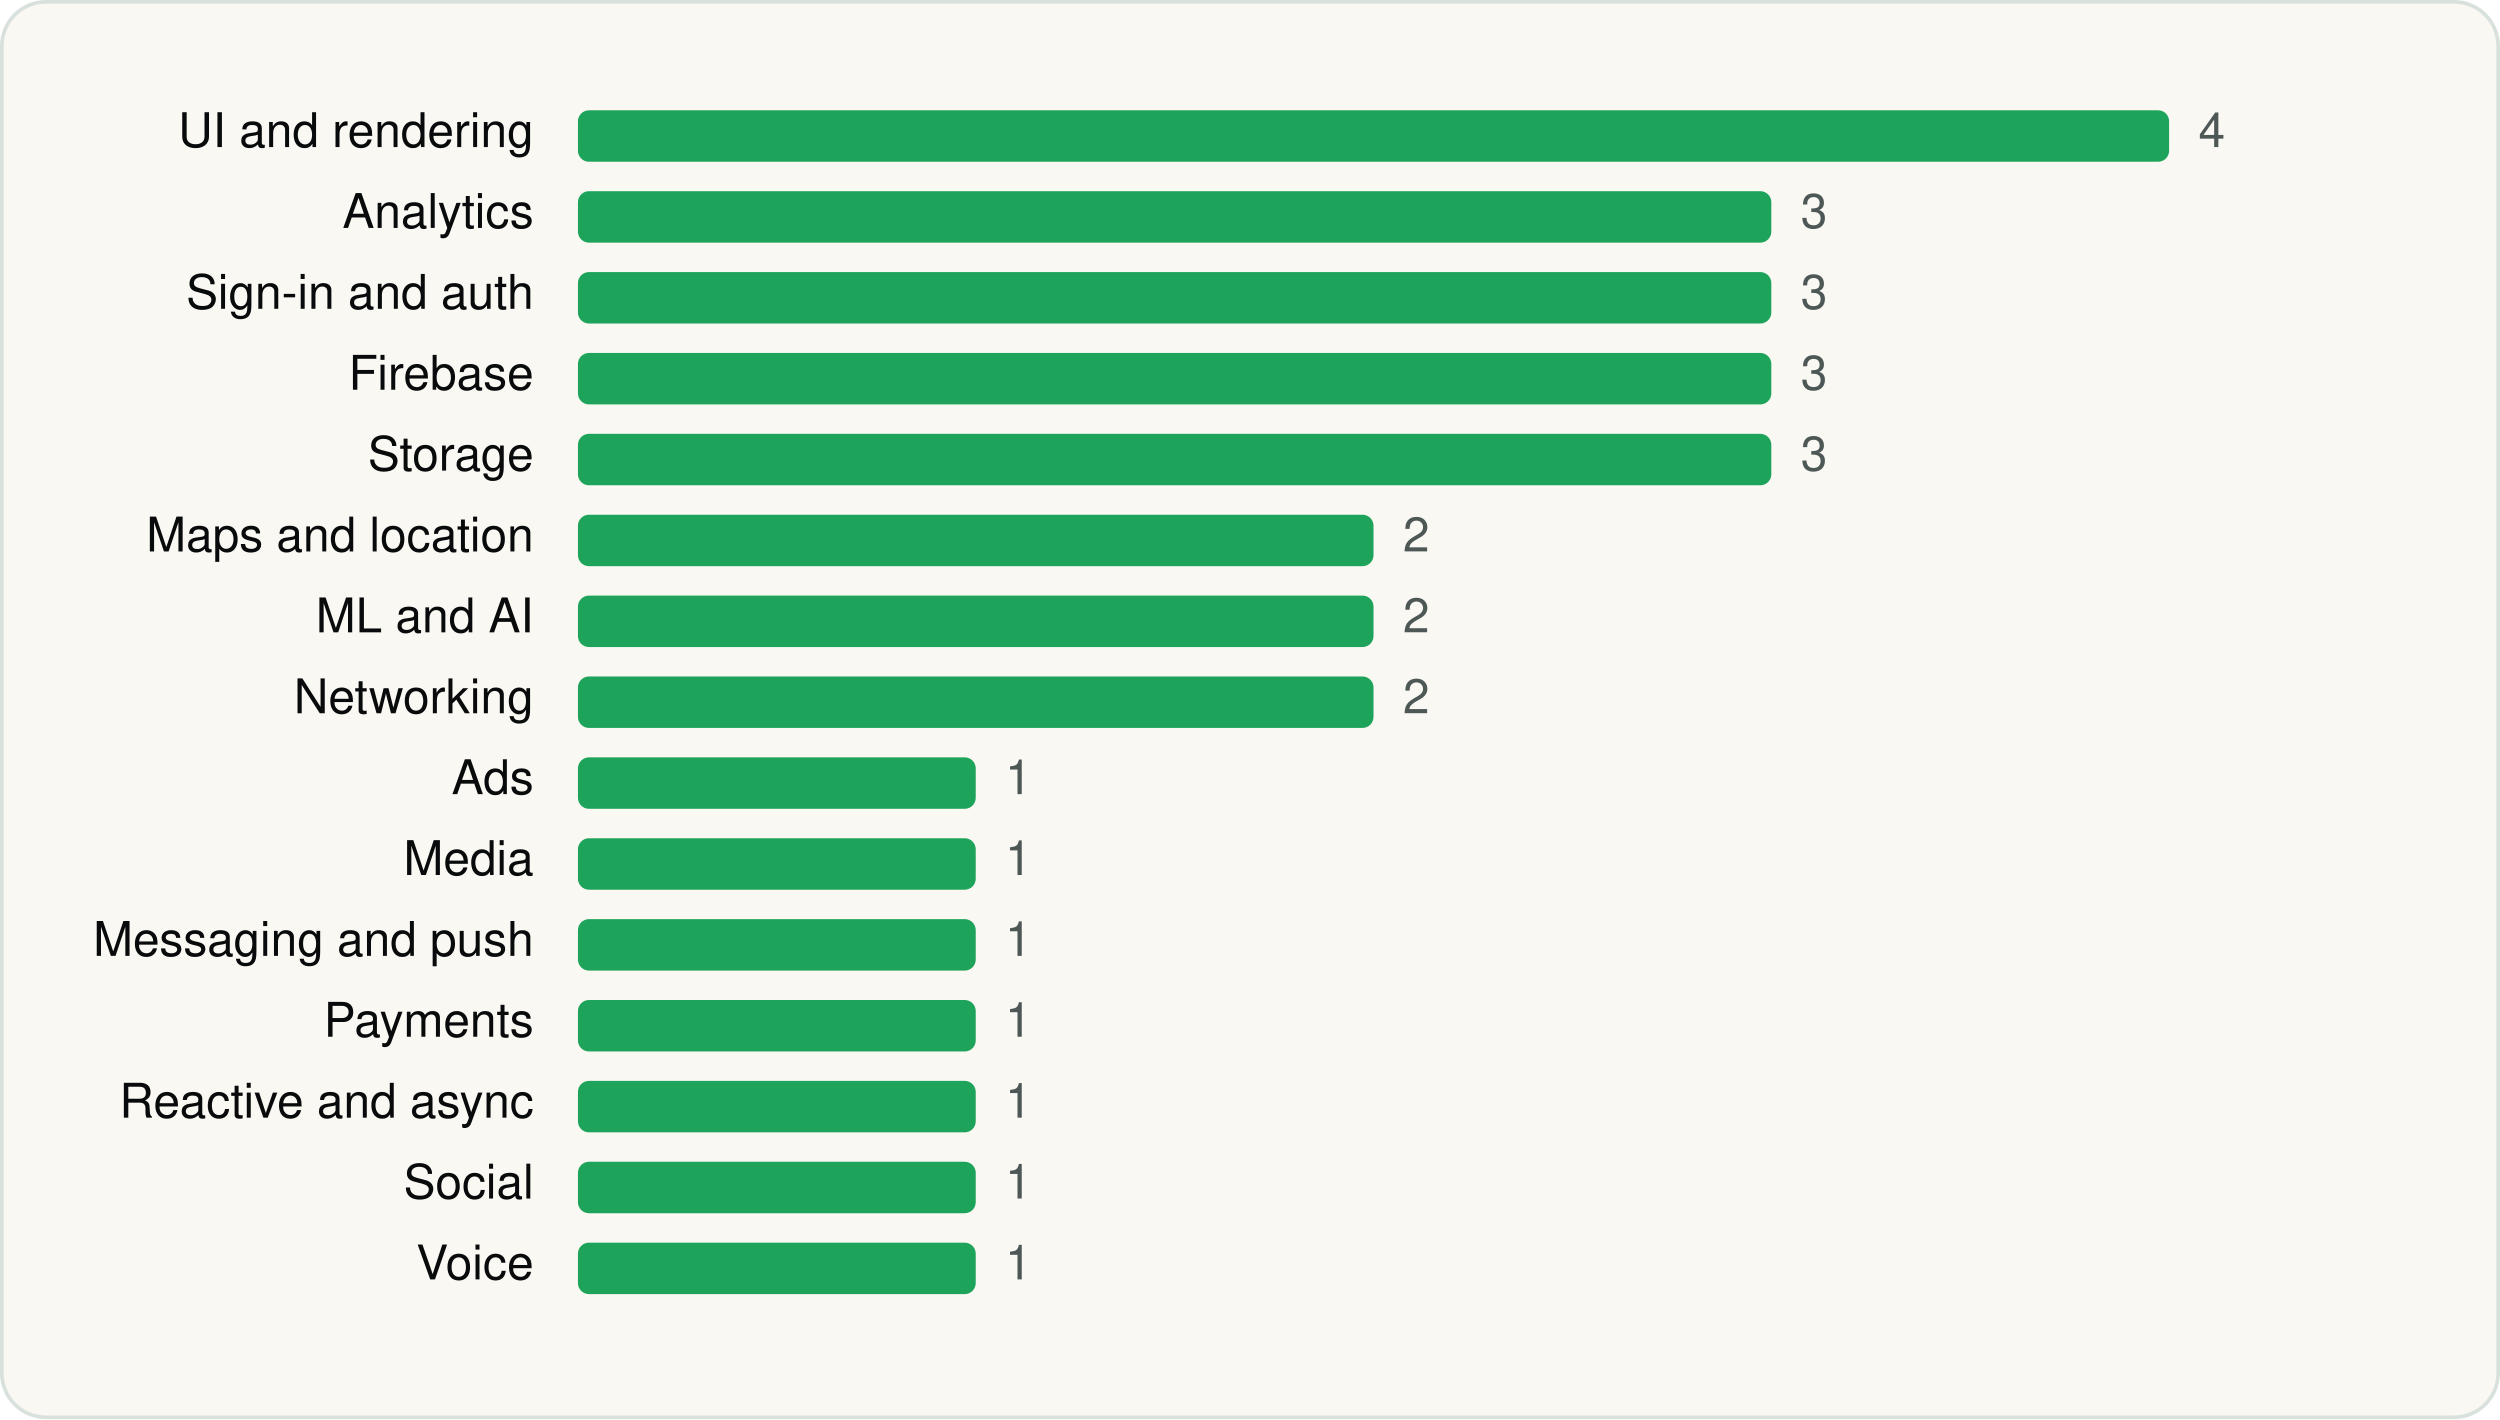
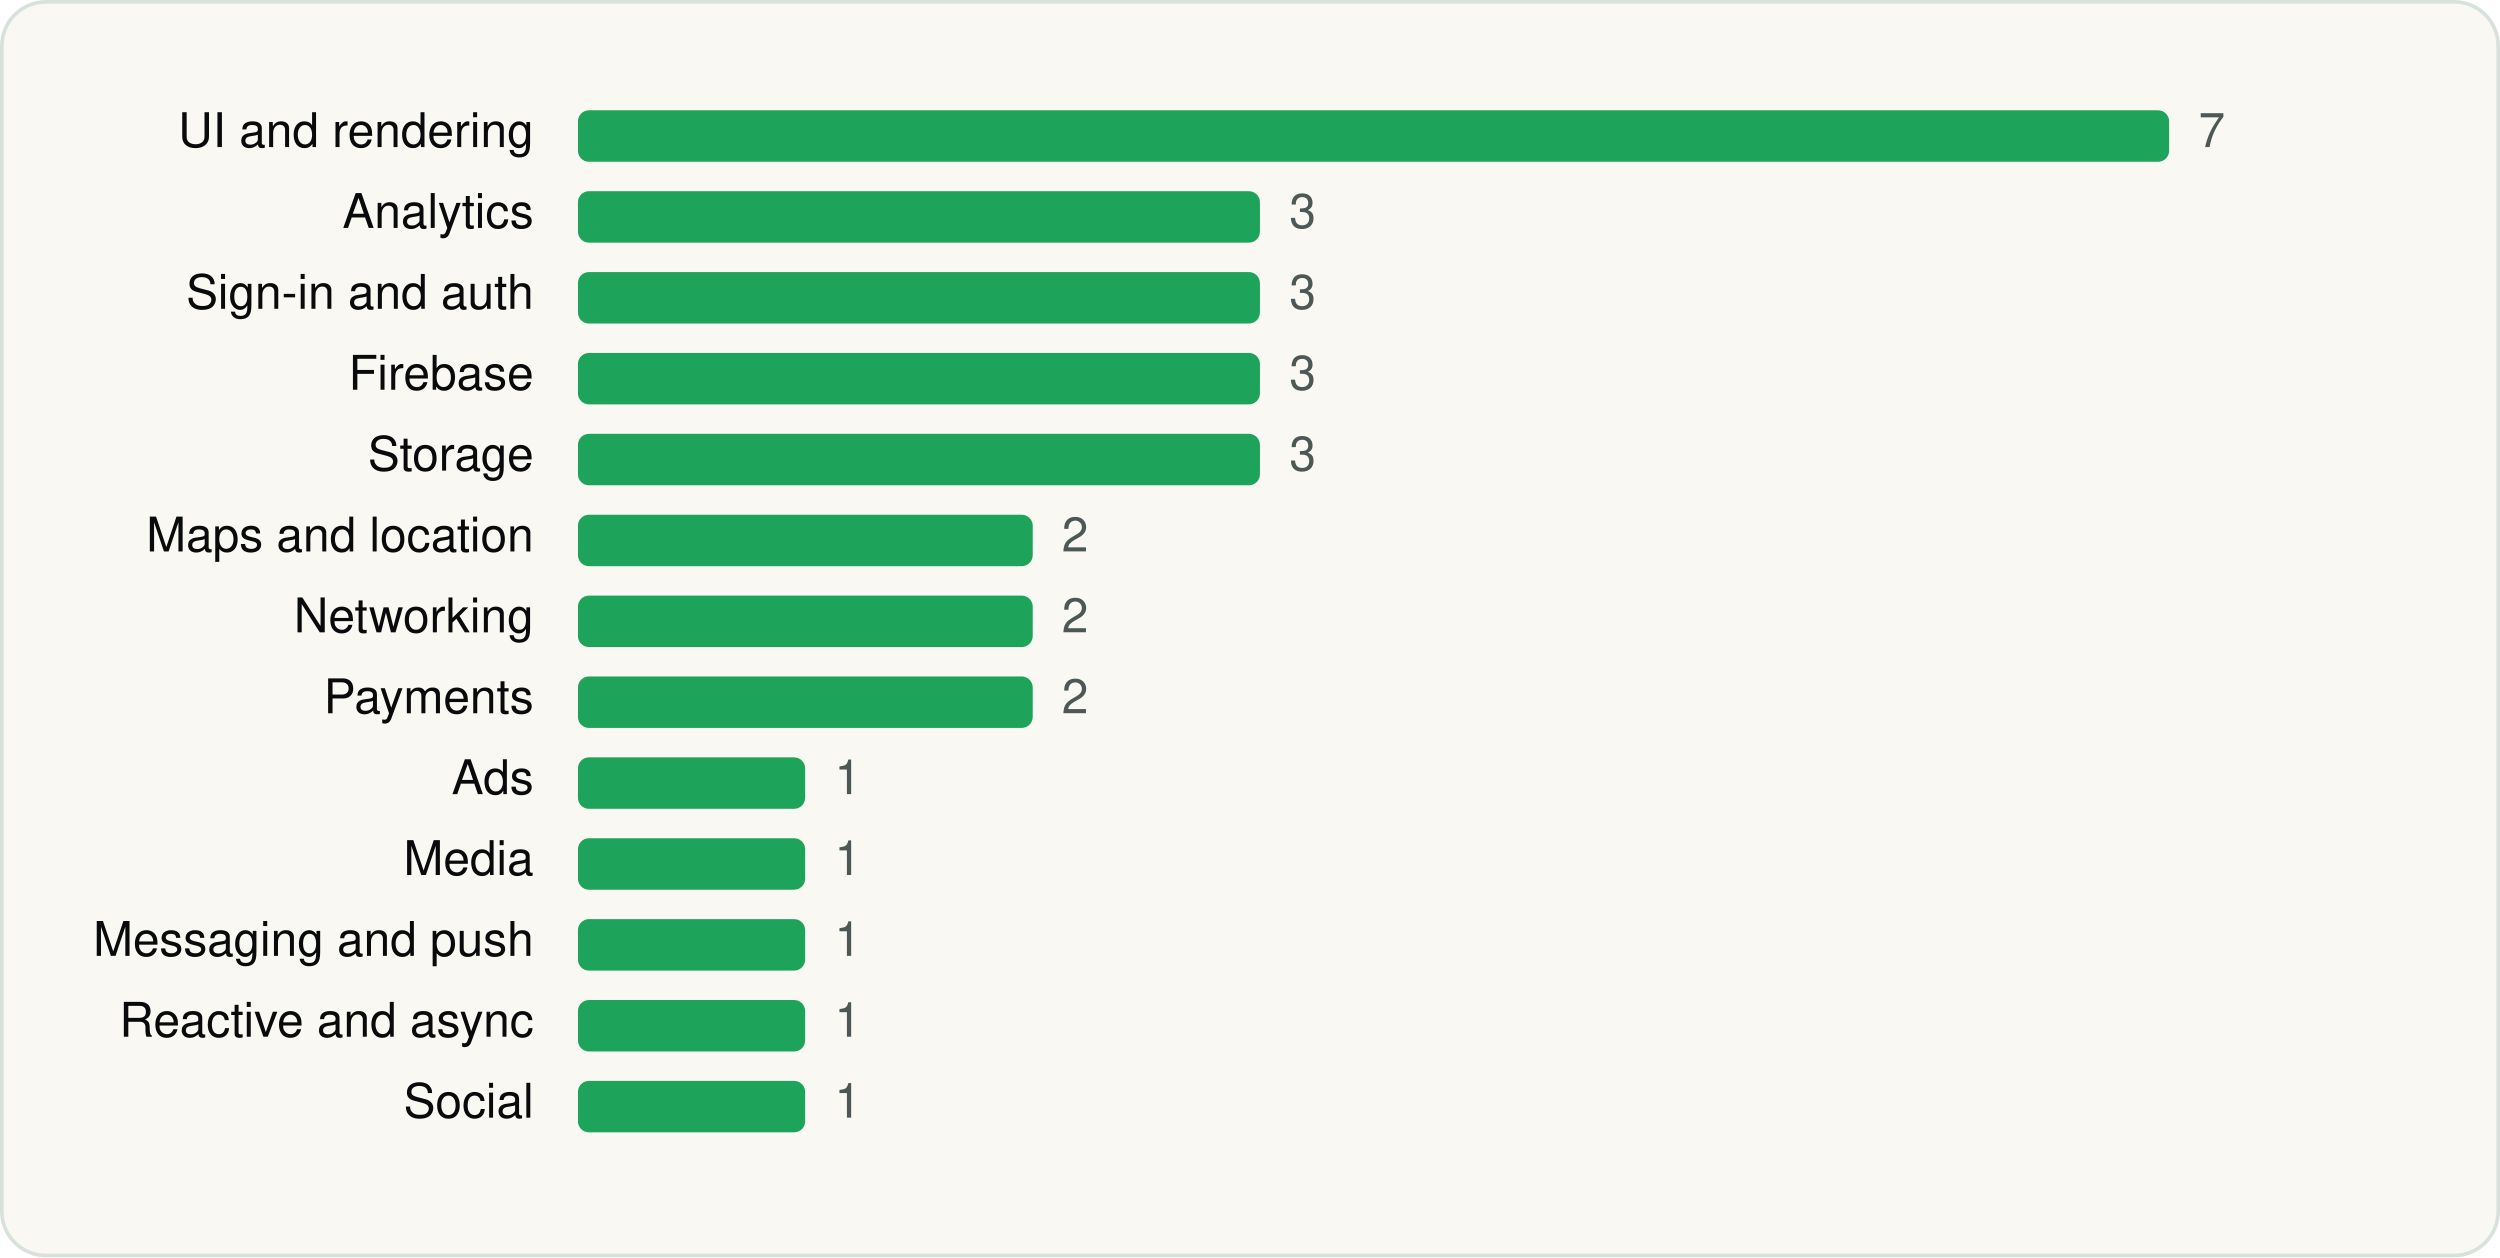
- <svg xmlns="http://www.w3.org/2000/svg" viewBox="0 0 680 386" width="680" height="386" role="img" aria-label="Alibaba.com - B2B marketplace SDKs by category" font-family="Geist, -apple-system, BlinkMacSystemFont, 'Segoe UI', Helvetica, Arial, sans-serif">
-   <rect x="0.5" y="0.5" width="679" height="385" rx="12" fill="#FAF8F3" stroke="#D9E1DD" />
+ <svg xmlns="http://www.w3.org/2000/svg" viewBox="0 0 680 342" width="680" height="342" role="img" aria-label="Alibaba.com - B2B marketplace SDKs by category" font-family="Geist, -apple-system, BlinkMacSystemFont, 'Segoe UI', Helvetica, Arial, sans-serif">
+   <rect x="0.5" y="0.5" width="679" height="341" rx="12" fill="#FAF8F3" stroke="#D9E1DD" />
  <g transform="translate(20 20)">
    <text x="125.16" y="20" font-size="13" text-anchor="end" fill="#090A0B">UI and rendering</text>
    <rect x="137.2" y="10" width="432.8" height="14" rx="3" fill="#1EA45A" />
-     <text x="578.0" y="20" font-size="13" fill="#4D5755">4</text>
+     <text x="578.0" y="20" font-size="13" fill="#4D5755">7</text>
    <text x="125.16" y="42" font-size="13" text-anchor="end" fill="#090A0B">Analytics</text>
-     <rect x="137.2" y="32" width="324.6" height="14" rx="3" fill="#1EA45A" />
-     <text x="469.8" y="42" font-size="13" fill="#4D5755">3</text>
+     <rect x="137.2" y="32" width="185.5" height="14" rx="3" fill="#1EA45A" />
+     <text x="330.7" y="42" font-size="13" fill="#4D5755">3</text>
    <text x="125.16" y="64" font-size="13" text-anchor="end" fill="#090A0B">Sign-in and auth</text>
-     <rect x="137.2" y="54" width="324.6" height="14" rx="3" fill="#1EA45A" />
-     <text x="469.8" y="64" font-size="13" fill="#4D5755">3</text>
+     <rect x="137.2" y="54" width="185.5" height="14" rx="3" fill="#1EA45A" />
+     <text x="330.7" y="64" font-size="13" fill="#4D5755">3</text>
    <text x="125.16" y="86" font-size="13" text-anchor="end" fill="#090A0B">Firebase</text>
-     <rect x="137.2" y="76" width="324.6" height="14" rx="3" fill="#1EA45A" />
-     <text x="469.8" y="86" font-size="13" fill="#4D5755">3</text>
+     <rect x="137.2" y="76" width="185.5" height="14" rx="3" fill="#1EA45A" />
+     <text x="330.7" y="86" font-size="13" fill="#4D5755">3</text>
    <text x="125.16" y="108" font-size="13" text-anchor="end" fill="#090A0B">Storage</text>
-     <rect x="137.2" y="98" width="324.6" height="14" rx="3" fill="#1EA45A" />
-     <text x="469.8" y="108" font-size="13" fill="#4D5755">3</text>
+     <rect x="137.2" y="98" width="185.5" height="14" rx="3" fill="#1EA45A" />
+     <text x="330.7" y="108" font-size="13" fill="#4D5755">3</text>
    <text x="125.16" y="130" font-size="13" text-anchor="end" fill="#090A0B">Maps and location</text>
-     <rect x="137.2" y="120" width="216.4" height="14" rx="3" fill="#1EA45A" />
-     <text x="361.6" y="130" font-size="13" fill="#4D5755">2</text>
-     <text x="125.16" y="152" font-size="13" text-anchor="end" fill="#090A0B">ML and AI</text>
-     <rect x="137.2" y="142" width="216.4" height="14" rx="3" fill="#1EA45A" />
-     <text x="361.6" y="152" font-size="13" fill="#4D5755">2</text>
-     <text x="125.16" y="174" font-size="13" text-anchor="end" fill="#090A0B">Networking</text>
-     <rect x="137.2" y="164" width="216.4" height="14" rx="3" fill="#1EA45A" />
-     <text x="361.6" y="174" font-size="13" fill="#4D5755">2</text>
+     <rect x="137.2" y="120" width="123.7" height="14" rx="3" fill="#1EA45A" />
+     <text x="268.8" y="130" font-size="13" fill="#4D5755">2</text>
+     <text x="125.16" y="152" font-size="13" text-anchor="end" fill="#090A0B">Networking</text>
+     <rect x="137.2" y="142" width="123.7" height="14" rx="3" fill="#1EA45A" />
+     <text x="268.8" y="152" font-size="13" fill="#4D5755">2</text>
+     <text x="125.16" y="174" font-size="13" text-anchor="end" fill="#090A0B">Payments</text>
+     <rect x="137.2" y="164" width="123.7" height="14" rx="3" fill="#1EA45A" />
+     <text x="268.8" y="174" font-size="13" fill="#4D5755">2</text>
    <text x="125.16" y="196" font-size="13" text-anchor="end" fill="#090A0B">Ads</text>
-     <rect x="137.2" y="186" width="108.2" height="14" rx="3" fill="#1EA45A" />
-     <text x="253.4" y="196" font-size="13" fill="#4D5755">1</text>
+     <rect x="137.2" y="186" width="61.8" height="14" rx="3" fill="#1EA45A" />
+     <text x="207.0" y="196" font-size="13" fill="#4D5755">1</text>
    <text x="125.16" y="218" font-size="13" text-anchor="end" fill="#090A0B">Media</text>
-     <rect x="137.2" y="208" width="108.2" height="14" rx="3" fill="#1EA45A" />
-     <text x="253.4" y="218" font-size="13" fill="#4D5755">1</text>
+     <rect x="137.2" y="208" width="61.8" height="14" rx="3" fill="#1EA45A" />
+     <text x="207.0" y="218" font-size="13" fill="#4D5755">1</text>
    <text x="125.16" y="240" font-size="13" text-anchor="end" fill="#090A0B">Messaging and push</text>
-     <rect x="137.2" y="230" width="108.2" height="14" rx="3" fill="#1EA45A" />
-     <text x="253.4" y="240" font-size="13" fill="#4D5755">1</text>
-     <text x="125.16" y="262" font-size="13" text-anchor="end" fill="#090A0B">Payments</text>
-     <rect x="137.2" y="252" width="108.2" height="14" rx="3" fill="#1EA45A" />
-     <text x="253.4" y="262" font-size="13" fill="#4D5755">1</text>
-     <text x="125.16" y="284" font-size="13" text-anchor="end" fill="#090A0B">Reactive and async</text>
-     <rect x="137.2" y="274" width="108.2" height="14" rx="3" fill="#1EA45A" />
-     <text x="253.4" y="284" font-size="13" fill="#4D5755">1</text>
-     <text x="125.16" y="306" font-size="13" text-anchor="end" fill="#090A0B">Social</text>
-     <rect x="137.2" y="296" width="108.2" height="14" rx="3" fill="#1EA45A" />
-     <text x="253.4" y="306" font-size="13" fill="#4D5755">1</text>
-     <text x="125.16" y="328" font-size="13" text-anchor="end" fill="#090A0B">Voice</text>
-     <rect x="137.2" y="318" width="108.2" height="14" rx="3" fill="#1EA45A" />
-     <text x="253.4" y="328" font-size="13" fill="#4D5755">1</text>
+     <rect x="137.2" y="230" width="61.8" height="14" rx="3" fill="#1EA45A" />
+     <text x="207.0" y="240" font-size="13" fill="#4D5755">1</text>
+     <text x="125.16" y="262" font-size="13" text-anchor="end" fill="#090A0B">Reactive and async</text>
+     <rect x="137.2" y="252" width="61.8" height="14" rx="3" fill="#1EA45A" />
+     <text x="207.0" y="262" font-size="13" fill="#4D5755">1</text>
+     <text x="125.16" y="284" font-size="13" text-anchor="end" fill="#090A0B">Social</text>
+     <rect x="137.2" y="274" width="61.8" height="14" rx="3" fill="#1EA45A" />
+     <text x="207.0" y="284" font-size="13" fill="#4D5755">1</text>
  </g>
</svg>
